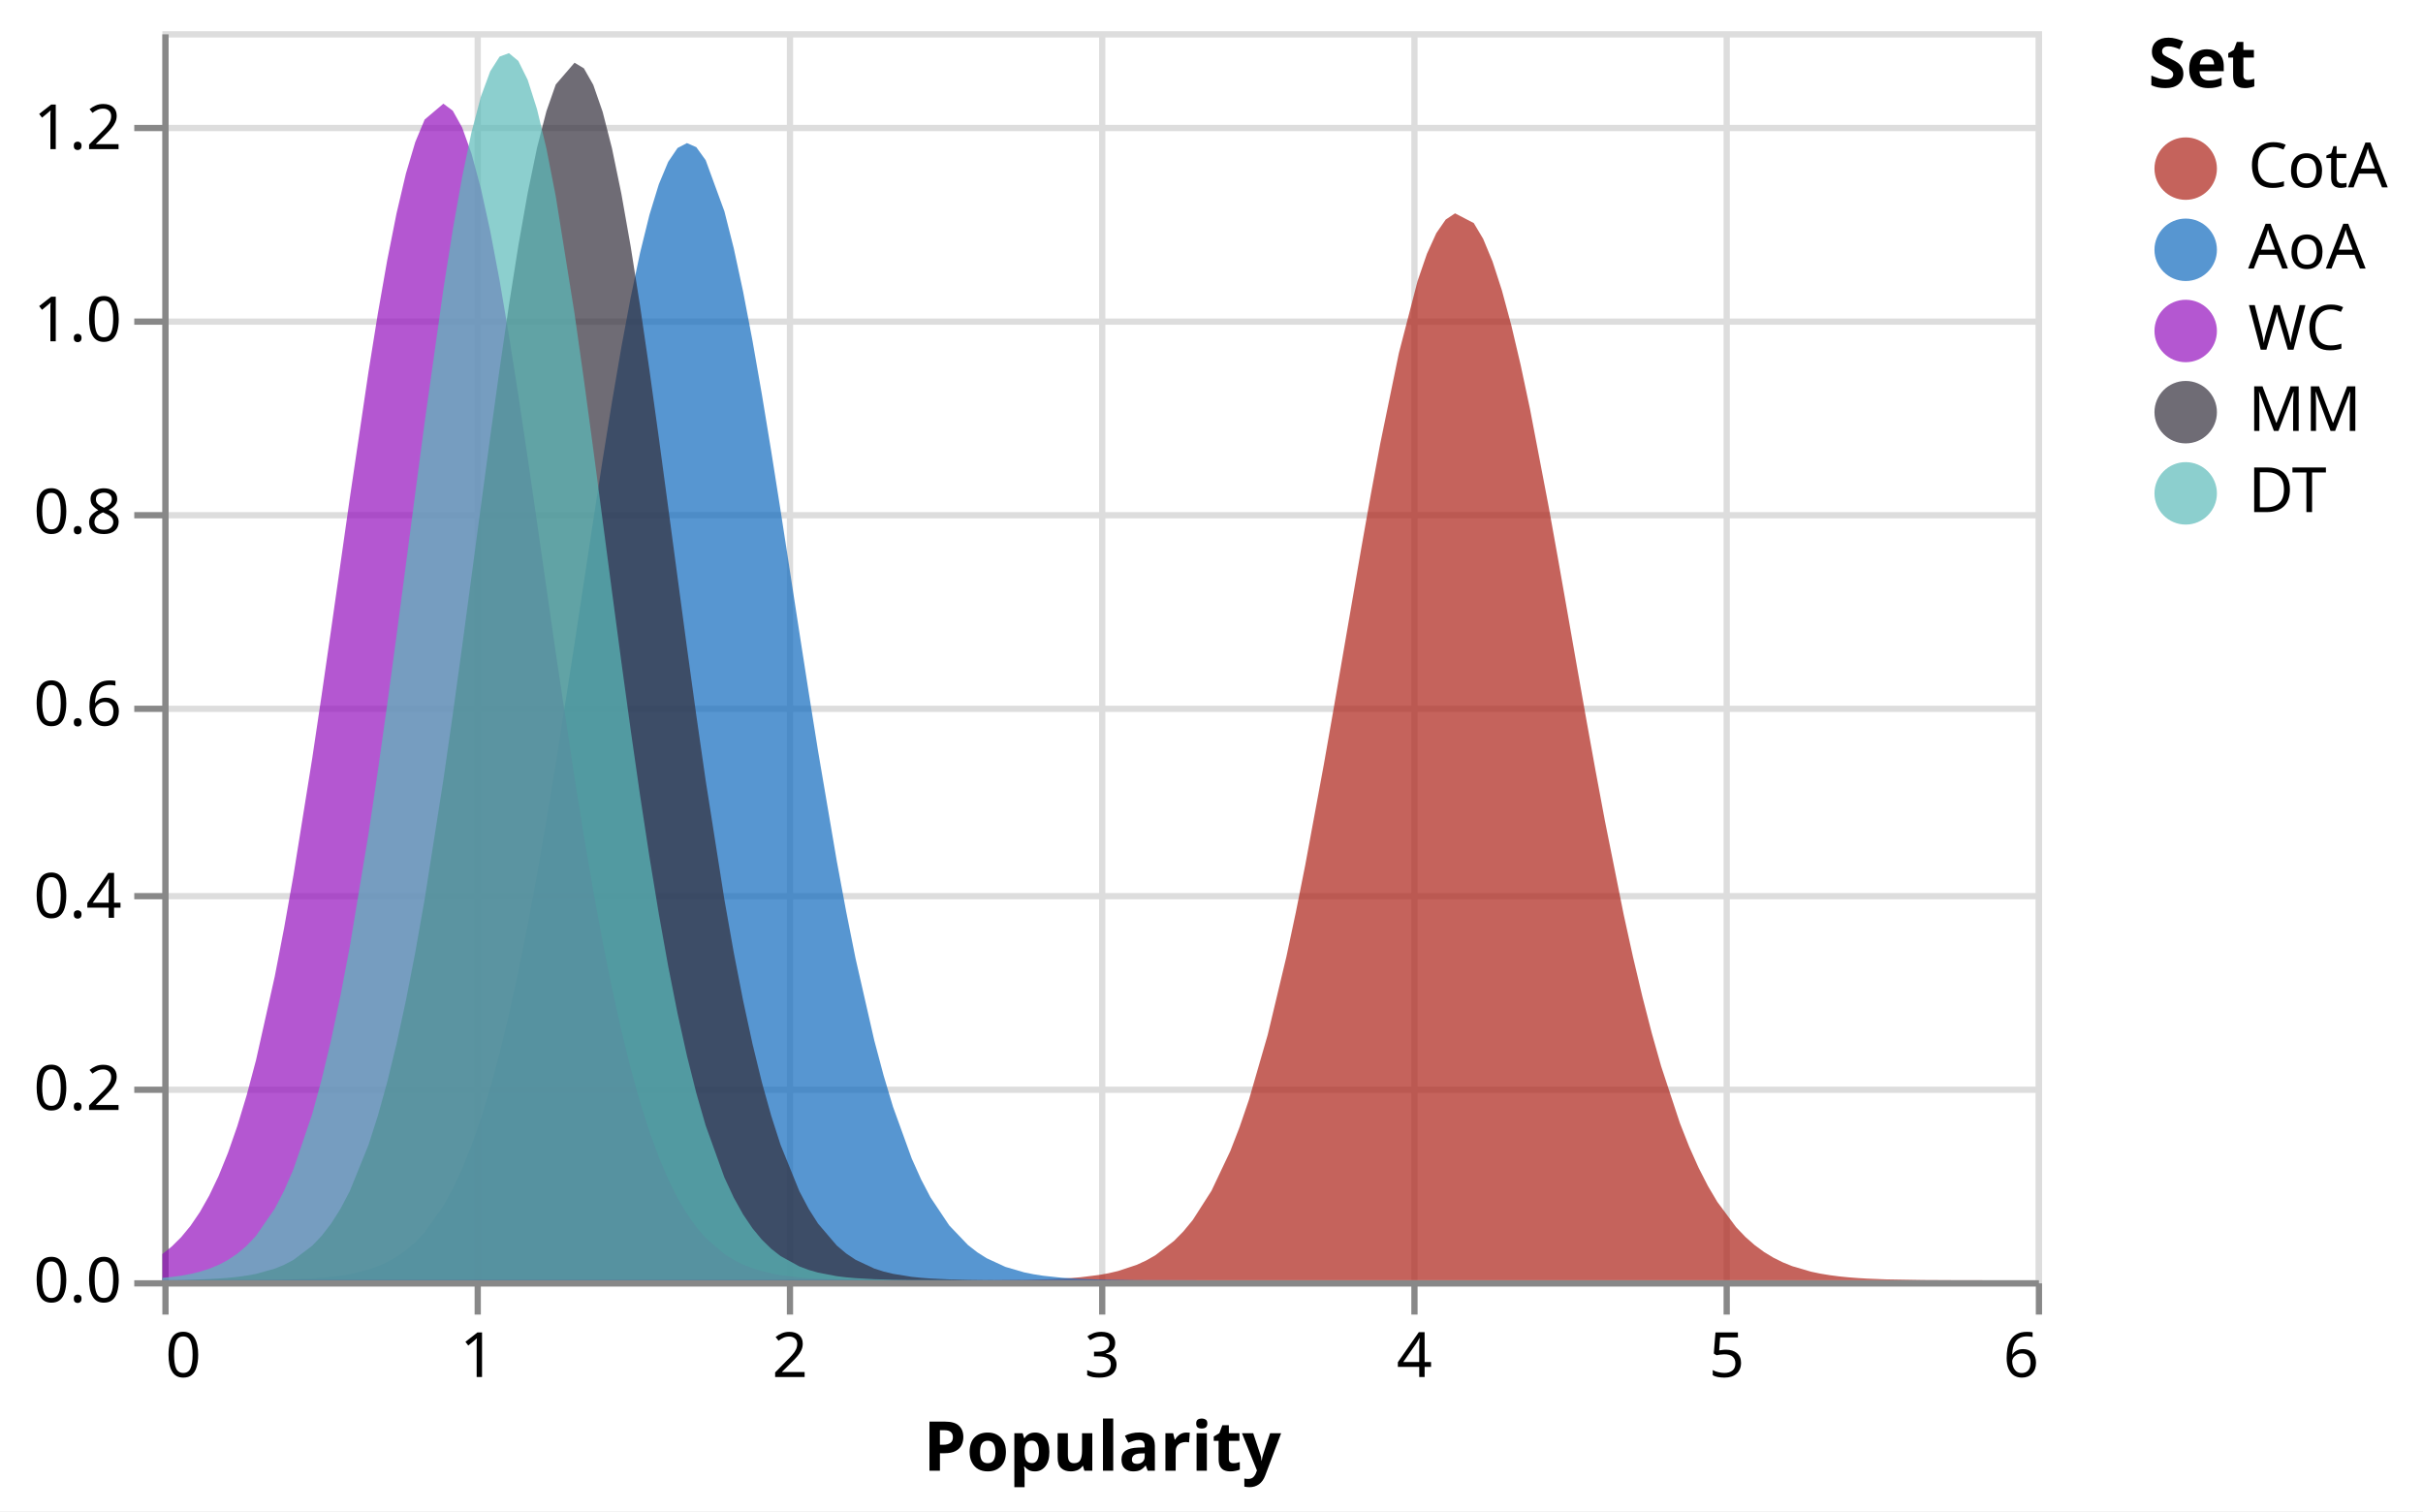
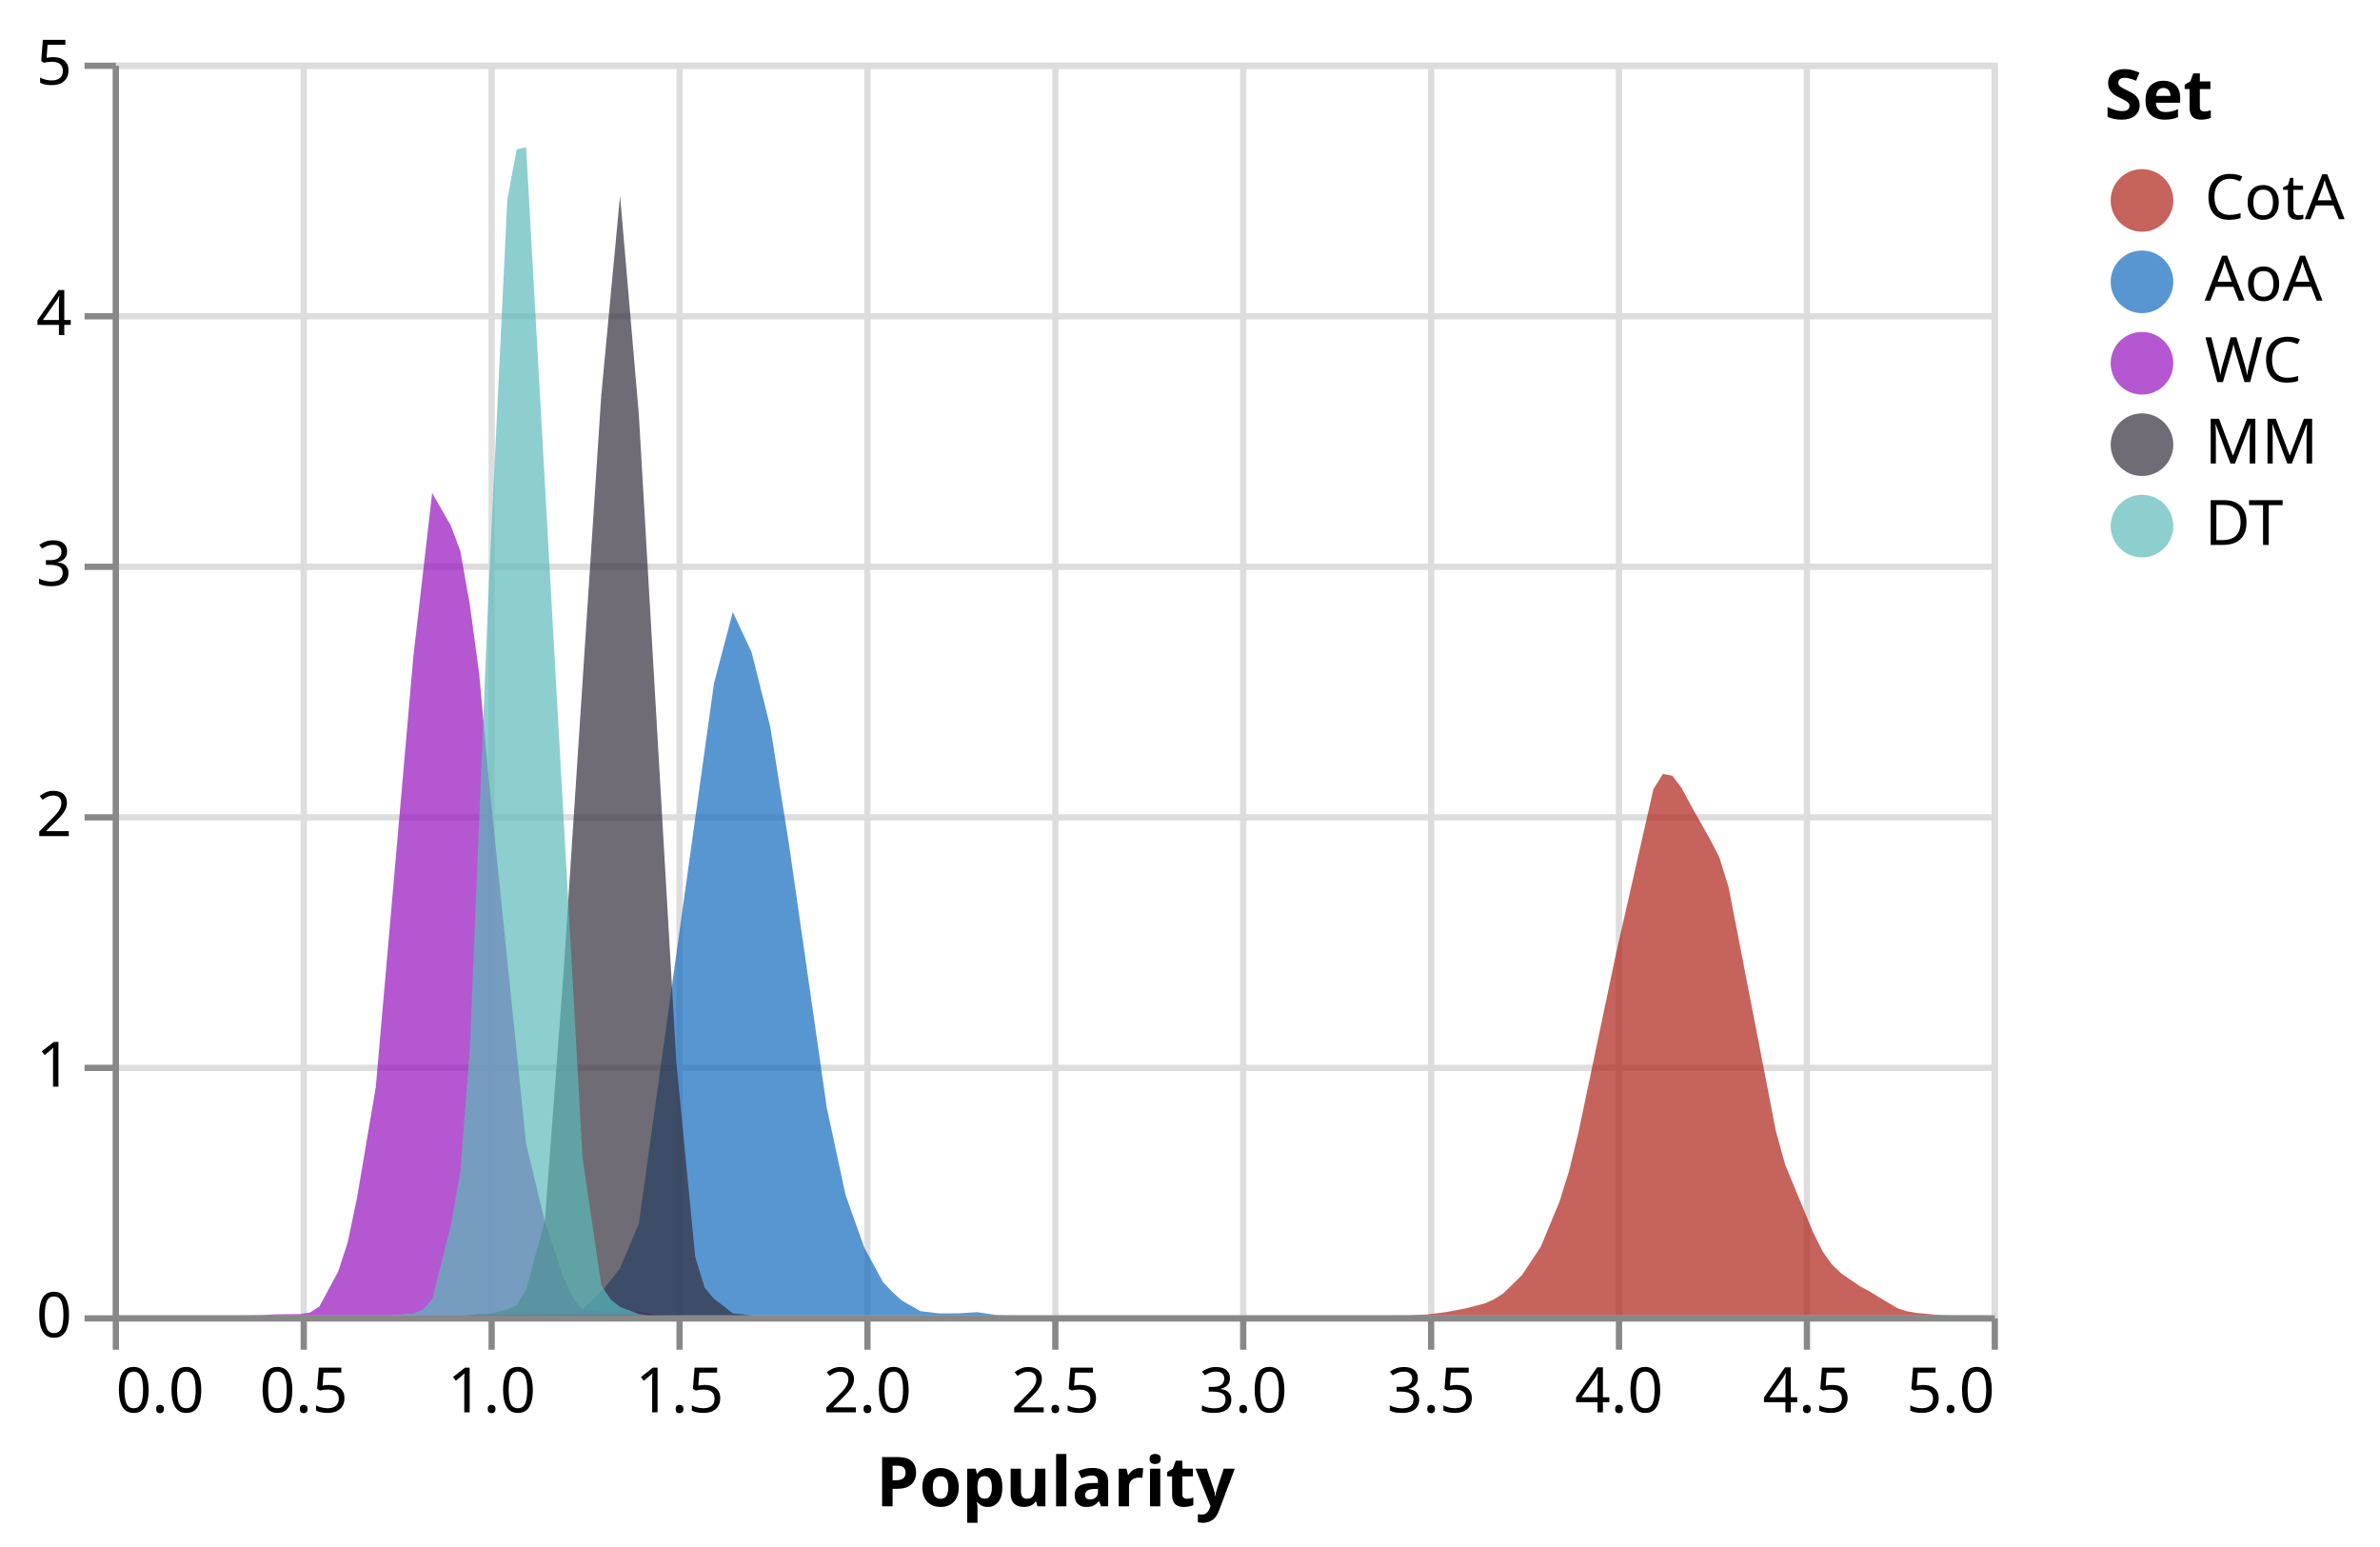
- <svg xmlns="http://www.w3.org/2000/svg" version="1.1" class="marks" width="388" height="242" viewBox="0 0 388 242">
-   <rect width="388" height="242" fill="white" />
-   <g fill="none" stroke-miterlimit="10" transform="translate(26,5)">
+ <svg xmlns="http://www.w3.org/2000/svg" version="1.1" class="marks" width="380" height="247" viewBox="0 0 380 247">
+   <rect width="380" height="247" fill="white" />
+   <g fill="none" stroke-miterlimit="10" transform="translate(18,10)">
    <g class="mark-group role-frame root" role="graphics-object" aria-roledescription="group mark container">
      <g transform="translate(0,0)">
        <path class="background" aria-hidden="true" d="M0.5,0.5h300v200h-300Z" stroke="#ddd" />
        <g>
-           <g class="mark-group role-axis" role="graphics-symbol" aria-roledescription="axis" aria-label="X-axis for a linear scale with values from 0 to 6">
+           <g class="mark-group role-axis" role="graphics-symbol" aria-roledescription="axis" aria-label="X-axis for a linear scale with values from 0 to 5">
            <g transform="translate(0.5,200.5)">
              <path class="background" aria-hidden="true" d="M0,0h0v0h0Z" pointer-events="none" />
              <g>
                <g class="mark-rule role-axis-grid" pointer-events="none">
                  <line transform="translate(0,-200)" x2="0" y2="200" stroke="#ddd" stroke-width="1" opacity="1" />
-                   <line transform="translate(50,-200)" x2="0" y2="200" stroke="#ddd" stroke-width="1" opacity="1" />
-                   <line transform="translate(100,-200)" x2="0" y2="200" stroke="#ddd" stroke-width="1" opacity="1" />
+                   <line transform="translate(30,-200)" x2="0" y2="200" stroke="#ddd" stroke-width="1" opacity="1" />
+                   <line transform="translate(60,-200)" x2="0" y2="200" stroke="#ddd" stroke-width="1" opacity="1" />
+                   <line transform="translate(90,-200)" x2="0" y2="200" stroke="#ddd" stroke-width="1" opacity="1" />
+                   <line transform="translate(120,-200)" x2="0" y2="200" stroke="#ddd" stroke-width="1" opacity="1" />
                  <line transform="translate(150,-200)" x2="0" y2="200" stroke="#ddd" stroke-width="1" opacity="1" />
-                   <line transform="translate(200,-200)" x2="0" y2="200" stroke="#ddd" stroke-width="1" opacity="1" />
-                   <line transform="translate(250,-200)" x2="0" y2="200" stroke="#ddd" stroke-width="1" opacity="1" />
+                   <line transform="translate(180,-200)" x2="0" y2="200" stroke="#ddd" stroke-width="1" opacity="1" />
+                   <line transform="translate(210,-200)" x2="0" y2="200" stroke="#ddd" stroke-width="1" opacity="1" />
+                   <line transform="translate(240,-200)" x2="0" y2="200" stroke="#ddd" stroke-width="1" opacity="1" />
+                   <line transform="translate(270,-200)" x2="0" y2="200" stroke="#ddd" stroke-width="1" opacity="1" />
                  <line transform="translate(300,-200)" x2="0" y2="200" stroke="#ddd" stroke-width="1" opacity="1" />
                </g>
              </g>
              <path class="foreground" aria-hidden="true" d="" pointer-events="none" display="none" />
            </g>
          </g>
-           <g class="mark-group role-axis" role="graphics-symbol" aria-roledescription="axis" aria-label="Y-axis for a linear scale with values from 0.0 to 1.3">
+           <g class="mark-group role-axis" role="graphics-symbol" aria-roledescription="axis" aria-label="Y-axis for a linear scale with values from 0 to 5">
            <g transform="translate(0.5,0.5)">
              <path class="background" aria-hidden="true" d="M0,0h0v0h0Z" pointer-events="none" />
              <g>
                <g class="mark-rule role-axis-grid" pointer-events="none">
                  <line transform="translate(0,200)" x2="300" y2="0" stroke="#ddd" stroke-width="1" opacity="1" />
-                   <line transform="translate(0,169)" x2="300" y2="0" stroke="#ddd" stroke-width="1" opacity="1" />
-                   <line transform="translate(0,138)" x2="300" y2="0" stroke="#ddd" stroke-width="1" opacity="1" />
-                   <line transform="translate(0,108)" x2="300" y2="0" stroke="#ddd" stroke-width="1" opacity="1" />
-                   <line transform="translate(0,77)" x2="300" y2="0" stroke="#ddd" stroke-width="1" opacity="1" />
-                   <line transform="translate(0,46)" x2="300" y2="0" stroke="#ddd" stroke-width="1" opacity="1" />
-                   <line transform="translate(0,15)" x2="300" y2="0" stroke="#ddd" stroke-width="1" opacity="1" />
-                 </g>
-               </g>
-               <path class="foreground" aria-hidden="true" d="" pointer-events="none" display="none" />
-             </g>
-           </g>
-           <g class="mark-group role-axis" role="graphics-symbol" aria-roledescription="axis" aria-label="X-axis titled 'Popularity' for a linear scale with values from 0 to 6">
+                   <line transform="translate(0,160)" x2="300" y2="0" stroke="#ddd" stroke-width="1" opacity="1" />
+                   <line transform="translate(0,120)" x2="300" y2="0" stroke="#ddd" stroke-width="1" opacity="1" />
+                   <line transform="translate(0,80)" x2="300" y2="0" stroke="#ddd" stroke-width="1" opacity="1" />
+                   <line transform="translate(0,40)" x2="300" y2="0" stroke="#ddd" stroke-width="1" opacity="1" />
+                   <line transform="translate(0,0)" x2="300" y2="0" stroke="#ddd" stroke-width="1" opacity="1" />
+                 </g>
+               </g>
+               <path class="foreground" aria-hidden="true" d="" pointer-events="none" display="none" />
+             </g>
+           </g>
+           <g class="mark-group role-axis" role="graphics-symbol" aria-roledescription="axis" aria-label="X-axis titled 'Popularity' for a linear scale with values from 0 to 5">
            <g transform="translate(0.5,200.5)">
              <path class="background" aria-hidden="true" d="M0,0h0v0h0Z" pointer-events="none" />
              <g>
                <g class="mark-rule role-axis-tick" pointer-events="none">
                  <line transform="translate(0,0)" x2="0" y2="5" stroke="#888" stroke-width="1" opacity="1" />
-                   <line transform="translate(50,0)" x2="0" y2="5" stroke="#888" stroke-width="1" opacity="1" />
-                   <line transform="translate(100,0)" x2="0" y2="5" stroke="#888" stroke-width="1" opacity="1" />
+                   <line transform="translate(30,0)" x2="0" y2="5" stroke="#888" stroke-width="1" opacity="1" />
+                   <line transform="translate(60,0)" x2="0" y2="5" stroke="#888" stroke-width="1" opacity="1" />
+                   <line transform="translate(90,0)" x2="0" y2="5" stroke="#888" stroke-width="1" opacity="1" />
+                   <line transform="translate(120,0)" x2="0" y2="5" stroke="#888" stroke-width="1" opacity="1" />
                  <line transform="translate(150,0)" x2="0" y2="5" stroke="#888" stroke-width="1" opacity="1" />
-                   <line transform="translate(200,0)" x2="0" y2="5" stroke="#888" stroke-width="1" opacity="1" />
-                   <line transform="translate(250,0)" x2="0" y2="5" stroke="#888" stroke-width="1" opacity="1" />
+                   <line transform="translate(180,0)" x2="0" y2="5" stroke="#888" stroke-width="1" opacity="1" />
+                   <line transform="translate(210,0)" x2="0" y2="5" stroke="#888" stroke-width="1" opacity="1" />
+                   <line transform="translate(240,0)" x2="0" y2="5" stroke="#888" stroke-width="1" opacity="1" />
+                   <line transform="translate(270,0)" x2="0" y2="5" stroke="#888" stroke-width="1" opacity="1" />
                  <line transform="translate(300,0)" x2="0" y2="5" stroke="#888" stroke-width="1" opacity="1" />
                </g>
                <g class="mark-text role-axis-label" pointer-events="none">
-                   <text text-anchor="start" transform="translate(0,15)" font-family="sans-serif" font-size="10px" fill="#000" opacity="1">0</text>
-                   <text text-anchor="middle" transform="translate(50,15)" font-family="sans-serif" font-size="10px" fill="#000" opacity="1">1</text>
-                   <text text-anchor="middle" transform="translate(100,15)" font-family="sans-serif" font-size="10px" fill="#000" opacity="1">2</text>
-                   <text text-anchor="middle" transform="translate(150,15)" font-family="sans-serif" font-size="10px" fill="#000" opacity="1">3</text>
-                   <text text-anchor="middle" transform="translate(200,15)" font-family="sans-serif" font-size="10px" fill="#000" opacity="1">4</text>
-                   <text text-anchor="middle" transform="translate(250,15)" font-family="sans-serif" font-size="10px" fill="#000" opacity="1">5</text>
-                   <text text-anchor="end" transform="translate(300,15)" font-family="sans-serif" font-size="10px" fill="#000" opacity="1">6</text>
+                   <text text-anchor="start" transform="translate(0,15)" font-family="sans-serif" font-size="10px" fill="#000" opacity="1">0.0</text>
+                   <text text-anchor="middle" transform="translate(30,15)" font-family="sans-serif" font-size="10px" fill="#000" opacity="1">0.5</text>
+                   <text text-anchor="middle" transform="translate(60,15)" font-family="sans-serif" font-size="10px" fill="#000" opacity="1">1.0</text>
+                   <text text-anchor="middle" transform="translate(90,15)" font-family="sans-serif" font-size="10px" fill="#000" opacity="1">1.5</text>
+                   <text text-anchor="middle" transform="translate(120,15)" font-family="sans-serif" font-size="10px" fill="#000" opacity="1">2.0</text>
+                   <text text-anchor="middle" transform="translate(150,15)" font-family="sans-serif" font-size="10px" fill="#000" opacity="1">2.5</text>
+                   <text text-anchor="middle" transform="translate(180,15)" font-family="sans-serif" font-size="10px" fill="#000" opacity="1">3.0</text>
+                   <text text-anchor="middle" transform="translate(210,15)" font-family="sans-serif" font-size="10px" fill="#000" opacity="1">3.5</text>
+                   <text text-anchor="middle" transform="translate(240,15)" font-family="sans-serif" font-size="10px" fill="#000" opacity="1">4.0</text>
+                   <text text-anchor="middle" transform="translate(270,15)" font-family="sans-serif" font-size="10px" fill="#000" opacity="1">4.5</text>
+                   <text text-anchor="end" transform="translate(300,15)" font-family="sans-serif" font-size="10px" fill="#000" opacity="1">5.0</text>
                </g>
                <g class="mark-rule role-axis-domain" pointer-events="none">
                  <line transform="translate(0,0)" x2="300" y2="0" stroke="#888" stroke-width="1" opacity="1" />
                </g>
                <g class="mark-text role-axis-title" pointer-events="none">
                  <text text-anchor="middle" transform="translate(150,30)" font-family="sans-serif" font-size="11px" font-weight="bold" fill="#000" opacity="1">Popularity</text>
                </g>
              </g>
              <path class="foreground" aria-hidden="true" d="" pointer-events="none" display="none" />
            </g>
          </g>
-           <g class="mark-group role-axis" role="graphics-symbol" aria-roledescription="axis" aria-label="Y-axis for a linear scale with values from 0.0 to 1.3">
+           <g class="mark-group role-axis" role="graphics-symbol" aria-roledescription="axis" aria-label="Y-axis for a linear scale with values from 0 to 5">
            <g transform="translate(0.5,0.5)">
              <path class="background" aria-hidden="true" d="M0,0h0v0h0Z" pointer-events="none" />
              <g>
                <g class="mark-rule role-axis-tick" pointer-events="none">
                  <line transform="translate(0,200)" x2="-5" y2="0" stroke="#888" stroke-width="1" opacity="1" />
-                   <line transform="translate(0,169)" x2="-5" y2="0" stroke="#888" stroke-width="1" opacity="1" />
-                   <line transform="translate(0,138)" x2="-5" y2="0" stroke="#888" stroke-width="1" opacity="1" />
-                   <line transform="translate(0,108)" x2="-5" y2="0" stroke="#888" stroke-width="1" opacity="1" />
-                   <line transform="translate(0,77)" x2="-5" y2="0" stroke="#888" stroke-width="1" opacity="1" />
-                   <line transform="translate(0,46)" x2="-5" y2="0" stroke="#888" stroke-width="1" opacity="1" />
-                   <line transform="translate(0,15)" x2="-5" y2="0" stroke="#888" stroke-width="1" opacity="1" />
+                   <line transform="translate(0,160)" x2="-5" y2="0" stroke="#888" stroke-width="1" opacity="1" />
+                   <line transform="translate(0,120)" x2="-5" y2="0" stroke="#888" stroke-width="1" opacity="1" />
+                   <line transform="translate(0,80)" x2="-5" y2="0" stroke="#888" stroke-width="1" opacity="1" />
+                   <line transform="translate(0,40)" x2="-5" y2="0" stroke="#888" stroke-width="1" opacity="1" />
+                   <line transform="translate(0,0)" x2="-5" y2="0" stroke="#888" stroke-width="1" opacity="1" />
                </g>
                <g class="mark-text role-axis-label" pointer-events="none">
-                   <text text-anchor="end" transform="translate(-7,203)" font-family="sans-serif" font-size="10px" fill="#000" opacity="1">0.0</text>
-                   <text text-anchor="end" transform="translate(-7,172.2308)" font-family="sans-serif" font-size="10px" fill="#000" opacity="1">0.2</text>
-                   <text text-anchor="end" transform="translate(-7,141.4615)" font-family="sans-serif" font-size="10px" fill="#000" opacity="1">0.4</text>
-                   <text text-anchor="end" transform="translate(-7,110.6923)" font-family="sans-serif" font-size="10px" fill="#000" opacity="1">0.6</text>
-                   <text text-anchor="end" transform="translate(-7,79.92308)" font-family="sans-serif" font-size="10px" fill="#000" opacity="1">0.8</text>
-                   <text text-anchor="end" transform="translate(-7,49.15385)" font-family="sans-serif" font-size="10px" fill="#000" opacity="1">1.0</text>
-                   <text text-anchor="end" transform="translate(-7,18.38462)" font-family="sans-serif" font-size="10px" fill="#000" opacity="1">1.2</text>
+                   <text text-anchor="end" transform="translate(-7,203)" font-family="sans-serif" font-size="10px" fill="#000" opacity="1">0</text>
+                   <text text-anchor="end" transform="translate(-7,163)" font-family="sans-serif" font-size="10px" fill="#000" opacity="1">1</text>
+                   <text text-anchor="end" transform="translate(-7,123)" font-family="sans-serif" font-size="10px" fill="#000" opacity="1">2</text>
+                   <text text-anchor="end" transform="translate(-7,83)" font-family="sans-serif" font-size="10px" fill="#000" opacity="1">3</text>
+                   <text text-anchor="end" transform="translate(-7,43)" font-family="sans-serif" font-size="10px" fill="#000" opacity="1">4</text>
+                   <text text-anchor="end" transform="translate(-7,3)" font-family="sans-serif" font-size="10px" fill="#000" opacity="1">5</text>
                </g>
                <g class="mark-rule role-axis-domain" pointer-events="none">
                  <line transform="translate(0,200)" x2="0" y2="-200" stroke="#888" stroke-width="1" opacity="1" />
                </g>
              </g>
              <path class="foreground" aria-hidden="true" d="" pointer-events="none" display="none" />
            </g>
          </g>
          <g class="mark-group role-scope pathgroup" role="graphics-object" aria-roledescription="group mark container">
            <g transform="translate(0,0)">
              <path class="background" aria-hidden="true" d="M0,0h300v200h-300Z" />
              <g>
                <g class="mark-area role-mark marks" role="graphics-symbol" aria-roledescription="area mark container">
-                   <path d="M0,200L12,200L24,200L36,200L48,200L60,200L72,200L84,200L96,200L108,200L120,199.999L132,199.984L138,199.931L141,199.864L144,199.742L145.5,199.649L147,199.525L150,199.153L151.5,198.882L153,198.536L156,197.545L157.5,196.857L159,196.007L162,193.7L163.5,192.176L165,190.355L168,185.671L171,179.339L172.5,175.466L174,171.082L177,160.707L180,148.158L181.5,141.105L183,133.58L186,117.351L187.5,108.805L189,100.1L192,82.687L193.5,74.236L195,66.138L198,51.556L201,39.994L202.5,35.63L204,32.33L205.5,30.16L207,29.161L210,30.721L211.5,33.241L213,36.856L214.5,41.49L216,47.048L217.5,53.422L219,60.488L222,76.179L223.5,84.535L225,93.056L226.5,101.618L228,110.104L229.5,118.413L231,126.451L234,141.426L235.5,148.253L237,154.59L238.5,160.418L240,165.729L243,174.82L244.5,178.633L246,181.989L247.5,184.92L249,187.458L252,191.498L253.5,193.07L255,194.39L256.5,195.489L258,196.397L259.5,197.141L261,197.748L264,198.63L265.5,198.942L267,199.189L268.5,199.383L270,199.533L271.5,199.65L273,199.739L276,199.858L282,199.961L288,199.991L300,200L300,200L288,200L282,200L276,200L273,200L271.5,200L270,200L268.5,200L267,200L265.5,200L264,200L261,200L259.5,200L258,200L256.5,200L255,200L253.5,200L252,200L249,200L247.5,200L246,200L244.5,200L243,200L240,200L238.5,200L237,200L235.5,200L234,200L231,200L229.5,200L228,200L226.5,200L225,200L223.5,200L222,200L219,200L217.5,200L216,200L214.5,200L213,200L211.5,200L210,200L207,200L205.5,200L204,200L202.5,200L201,200L198,200L195,200L193.5,200L192,200L189,200L187.5,200L186,200L183,200L181.5,200L180,200L177,200L174,200L172.5,200L171,200L168,200L165,200L163.5,200L162,200L159,200L157.5,200L156,200L153,200L151.5,200L150,200L147,200L145.5,200L144,200L141,200L138,200L132,200L120,200L108,200L96,200L84,200L72,200L60,200L48,200L36,200L24,200L12,200L0,200Z" fill="#ad2117" opacity="0.7" />
-                 </g>
-               </g>
-               <path class="foreground" aria-hidden="true" d="" display="none" />
-             </g>
-             <g transform="translate(0,0)">
-               <path class="background" aria-hidden="true" d="M0,0h300v200h-300Z" />
-               <g>
-                 <g class="mark-area role-mark marks" role="graphics-symbol" aria-roledescription="area mark container">
-                   <path d="M0,199.999L12,199.984L18,199.929L21,199.857L24,199.722L25.5,199.616L27,199.475L28.5,199.288L30,199.042L33,198.308L34.5,197.778L36,197.107L37.5,196.263L39,195.213L40.5,193.919L42,192.337L45,188.127L46.5,185.401L48,182.197L49.5,178.465L51,174.164L52.5,169.256L54,163.714L55.5,157.52L57,150.672L58.5,143.185L60,135.093L61.5,126.448L63,117.327L66,98.061L69,78.31L70.5,68.644L72,59.349L73.5,50.604L75,42.586L76.5,35.463L78,29.391L79.5,24.504L81,20.912L82.5,18.698L84,17.911L85.5,18.566L87,20.646L90,28.839L91.5,34.758L93,41.721L94.5,49.573L96,58.15L97.5,67.276L99,76.777L102,96.229L103.5,105.869L105,115.267L108,132.903L109.5,140.973L111,148.465L114,161.6L115.5,167.225L117,172.235L120,180.516L121.5,183.859L123,186.727L126,191.22L129,194.359L130.5,195.527L132,196.478L135,197.864L138,198.74L139.5,199.042L141,199.277L144,199.597L145.5,199.702L147,199.781L150,199.884L156,199.97L168,199.999L180,200L192,200L204,200L216,200L228,200L240,200L252,200L264,200L276,200L288,200L300,200L300,200L288,200L276,200L264,200L252,200L240,200L228,200L216,200L204,200L192,200L180,200L168,200L156,200L150,200L147,200L145.5,200L144,200L141,200L139.5,200L138,200L135,200L132,200L130.5,200L129,200L126,200L123,200L121.5,200L120,200L117,200L115.5,200L114,200L111,200L109.5,200L108,200L105,200L103.5,200L102,200L99,200L97.5,200L96,200L94.5,200L93,200L91.5,200L90,200L87,200L85.5,200L84,200L82.5,200L81,200L79.5,200L78,200L76.5,200L75,200L73.5,200L72,200L70.5,200L69,200L66,200L63,200L61.5,200L60,200L58.5,200L57,200L55.5,200L54,200L52.5,200L51,200L49.5,200L48,200L46.5,200L45,200L42,200L40.5,200L39,200L37.5,200L36,200L34.5,200L33,200L30,200L28.5,200L27,200L25.5,200L24,200L21,200L18,200L12,200L0,200Z" fill="#0f69bd" opacity="0.7" />
-                 </g>
-               </g>
-               <path class="foreground" aria-hidden="true" d="" display="none" />
-             </g>
-             <g transform="translate(0,0)">
-               <path class="background" aria-hidden="true" d="M0,0h300v200h-300Z" />
-               <g>
-                 <g class="mark-area role-mark marks" role="graphics-symbol" aria-roledescription="area mark container">
-                   <path d="M0,195.801L1.5,194.6L3,193.116L4.5,191.298L6,189.094L7.5,186.449L9,183.308L10.5,179.615L12,175.319L13.5,170.374L15,164.743L18,151.34L19.5,143.569L21,135.117L24,116.412L25.5,106.342L27,95.957L30,74.869L33,54.584L34.5,45.242L36,36.702L37.5,29.159L39,22.788L40.5,17.742L42,14.143L45,11.603L46.5,12.723L48,15.409L49.5,19.592L51,25.166L52.5,31.993L54,39.91L55.5,48.733L57,58.267L58.5,68.31L60,78.663L63,99.543L66,119.556L67.5,128.905L69,137.686L70.5,145.831L72,153.299L73.5,160.066L75,166.132L76.5,171.511L78,176.229L79.5,180.327L81,183.85L82.5,186.849L84,189.377L85.5,191.487L87,193.233L90,195.824L91.5,196.758L93,197.503L94.5,198.092L96,198.553L97.5,198.911L99,199.187L102,199.557L103.5,199.677L105,199.766L108,199.88L114,199.971L120,199.994L132,200L144,200L156,200L168,200L180,200L192,200L204,200L216,200L228,200L240,200L252,200L264,200L276,200L288,200L300,200L300,200L288,200L276,200L264,200L252,200L240,200L228,200L216,200L204,200L192,200L180,200L168,200L156,200L144,200L132,200L120,200L114,200L108,200L105,200L103.5,200L102,200L99,200L97.5,200L96,200L94.5,200L93,200L91.5,200L90,200L87,200L85.5,200L84,200L82.5,200L81,200L79.5,200L78,200L76.5,200L75,200L73.5,200L72,200L70.5,200L69,200L67.5,200L66,200L63,200L60,200L58.5,200L57,200L55.5,200L54,200L52.5,200L51,200L49.5,200L48,200L46.5,200L45,200L42,200L40.5,200L39,200L37.5,200L36,200L34.5,200L33,200L30,200L27,200L25.5,200L24,200L21,200L19.5,200L18,200L15,200L13.5,200L12,200L10.5,200L9,200L7.5,200L6,200L4.5,200L3,200L1.5,200L0,200Z" fill="#940fbd" opacity="0.7" />
-                 </g>
-               </g>
-               <path class="foreground" aria-hidden="true" d="" display="none" />
-             </g>
-             <g transform="translate(0,0)">
-               <path class="background" aria-hidden="true" d="M0,0h300v200h-300Z" />
-               <g>
-                 <g class="mark-area role-mark marks" role="graphics-symbol" aria-roledescription="area mark container">
-                   <path d="M0,199.971L3,199.936L6,199.865L7.5,199.807L9,199.726L10.5,199.615L12,199.462L13.5,199.257L15,198.983L18,198.145L19.5,197.529L21,196.738L24,194.47L25.5,192.897L27,190.961L28.5,188.601L30,185.755L33,178.356L34.5,173.683L36,168.291L37.5,162.142L39,155.209L40.5,147.488L42,138.994L45,119.881L46.5,109.429L48,98.541L51,76.109L52.5,64.951L54,54.121L55.5,43.849L57,34.365L58.5,25.894L60,18.646L61.5,12.804L63,8.521L66,5.043L67.5,5.942L69,8.582L70.5,12.892L72,18.757L73.5,26.025L75,34.51L76.5,44.003L78,54.279L79.5,65.108L81,76.259L84,98.668L85.5,109.54L87,119.975L90,139.054L91.5,147.531L93,155.237L94.5,162.156L96,168.295L97.5,173.677L99,178.343L102,185.734L103.5,188.578L105,190.937L108,194.448L109.5,195.713L111,196.72L114,198.131L115.5,198.608L117,198.973L120,199.456L121.5,199.609L123,199.722L126,199.863L129,199.935L132,199.97L144,199.999L156,200L168,200L180,200L192,200L204,200L216,200L228,200L240,200L252,200L264,200L276,200L288,200L300,200L300,200L288,200L276,200L264,200L252,200L240,200L228,200L216,200L204,200L192,200L180,200L168,200L156,200L144,200L132,200L129,200L126,200L123,200L121.5,200L120,200L117,200L115.5,200L114,200L111,200L109.5,200L108,200L105,200L103.5,200L102,200L99,200L97.5,200L96,200L94.5,200L93,200L91.5,200L90,200L87,200L85.5,200L84,200L81,200L79.5,200L78,200L76.5,200L75,200L73.5,200L72,200L70.5,200L69,200L67.5,200L66,200L63,200L61.5,200L60,200L58.5,200L57,200L55.5,200L54,200L52.5,200L51,200L48,200L46.5,200L45,200L42,200L40.5,200L39,200L37.5,200L36,200L34.5,200L33,200L30,200L28.5,200L27,200L25.5,200L24,200L21,200L19.5,200L18,200L15,200L13.5,200L12,200L10.5,200L9,200L7.5,200L6,200L3,200L0,200Z" fill="#322d3b" opacity="0.7" />
-                 </g>
-               </g>
-               <path class="foreground" aria-hidden="true" d="" display="none" />
-             </g>
-             <g transform="translate(0,0)">
-               <path class="background" aria-hidden="true" d="M0,0h300v200h-300Z" />
-               <g>
-                 <g class="mark-area role-mark marks" role="graphics-symbol" aria-roledescription="area mark container">
-                   <path d="M0,199.623L1.5,199.472L3,199.269L4.5,198.997L6,198.635L7.5,198.161L9,197.544L10.5,196.75L12,195.74L13.5,194.467L15,192.88L18,188.532L19.5,185.645L21,182.198L24,173.368L25.5,167.874L27,161.604L28.5,154.532L30,146.652L33,128.567L34.5,118.479L36,107.822L37.5,96.729L39,85.366L40.5,73.922L42,62.611L45,41.31L46.5,31.797L48,23.352L49.5,16.188L51,10.491L52.5,6.413L54,4.063L55.5,3.507L57,4.759L58.5,7.785L60,12.502L61.5,18.782L63,26.46L66,45.198L67.5,55.802L69,66.913L72,89.725L73.5,100.998L75,111.935L76.5,122.382L78,132.217L79.5,141.349L81,149.717L82.5,157.286L84,164.049L85.5,170.018L87,175.226L90,183.546L91.5,186.775L93,189.468L94.5,191.689L96,193.502L97.5,194.966L99,196.136L102,197.786L103.5,198.347L105,198.777L108,199.349L109.5,199.532L111,199.666L114,199.835L117,199.921L120,199.964L132,199.999L144,200L156,200L168,200L180,200L192,200L204,200L216,200L228,200L240,200L252,200L264,200L276,200L288,200L300,200L300,200L288,200L276,200L264,200L252,200L240,200L228,200L216,200L204,200L192,200L180,200L168,200L156,200L144,200L132,200L120,200L117,200L114,200L111,200L109.5,200L108,200L105,200L103.5,200L102,200L99,200L97.5,200L96,200L94.5,200L93,200L91.5,200L90,200L87,200L85.5,200L84,200L82.5,200L81,200L79.5,200L78,200L76.5,200L75,200L73.5,200L72,200L69,200L67.5,200L66,200L63,200L61.5,200L60,200L58.5,200L57,200L55.5,200L54,200L52.5,200L51,200L49.5,200L48,200L46.5,200L45,200L42,200L40.5,200L39,200L37.5,200L36,200L34.5,200L33,200L30,200L28.5,200L27,200L25.5,200L24,200L21,200L19.5,200L18,200L15,200L13.5,200L12,200L10.5,200L9,200L7.5,200L6,200L4.5,200L3,200L1.5,200L0,200Z" fill="#5bbab9" opacity="0.7" />
+                   <path d="M0,200L12,200L24,200L36,200L48,200L60,200L72,200L84,200L96,200L108,200L120,200L132,200L144,200L156,200L168,200L180,200L192,200L204,200L207,199.989L210,199.865L213,199.473L216,198.898L219,198.135L220.5,197.472L222,196.526L225,193.592L228,189.064L231,181.841L232.5,177.029L234,170.906L240,142.34L246,115.963L247.5,113.578L249,113.848L250.5,115.817L252,118.634L255,123.945L256.5,126.843L258,131.672L264,162.605L265.5,170.408L267,175.875L270,183.171L271.5,186.769L273,189.799L274.5,191.891L276,193.339L279,195.393L280.5,196.183L282,197.117L285,198.899L286.5,199.363L288,199.622L291,199.905L292.5,199.969L294,199.993L300,200L300,200L294,200L292.5,200L291,200L288,200L286.5,200L285,200L282,200L280.5,200L279,200L276,200L274.5,200L273,200L271.5,200L270,200L267,200L265.5,200L264,200L258,200L256.5,200L255,200L252,200L250.5,200L249,200L247.5,200L246,200L240,200L234,200L232.5,200L231,200L228,200L225,200L222,200L220.5,200L219,200L216,200L213,200L210,200L207,200L204,200L192,200L180,200L168,200L156,200L144,200L132,200L120,200L108,200L96,200L84,200L72,200L60,200L48,200L36,200L24,200L12,200L0,200Z" fill="#ad2117" opacity="0.7" />
+                 </g>
+               </g>
+               <path class="foreground" aria-hidden="true" d="" display="none" />
+             </g>
+             <g transform="translate(0,0)">
+               <path class="background" aria-hidden="true" d="M0,0h300v200h-300Z" />
+               <g>
+                 <g class="mark-area role-mark marks" role="graphics-symbol" aria-roledescription="area mark container">
+                   <path d="M0,200L12,200L24,200L36,200L48,200L60,200L72,199.705L73.5,199.621L75,199.069L78,196.223L79.5,194.45L81,192.468L84,185.395L96,99.101L99,87.718L102,94.114L105,106.126L108,124.974L114,166.801L117,180.766L120,189.205L123,194.724L124.5,196.301L126,197.662L129,199.351L132,199.703L135,199.689L138,199.508L141,199.945L142.5,199.994L144,200L156,200L168,200L180,200L192,200L204,200L216,200L228,200L240,200L252,200L264,200L276,200L288,200L300,200L300,200L288,200L276,200L264,200L252,200L240,200L228,200L216,200L204,200L192,200L180,200L168,200L156,200L144,200L142.5,200L141,200L138,200L135,200L132,200L129,200L126,200L124.5,200L123,200L120,200L117,200L114,200L108,200L105,200L102,200L99,200L96,200L84,200L81,200L79.5,200L78,200L75,200L73.5,200L72,200L60,200L48,200L36,200L24,200L12,200L0,200Z" fill="#0f69bd" opacity="0.7" />
+                 </g>
+               </g>
+               <path class="foreground" aria-hidden="true" d="" display="none" />
+             </g>
+             <g transform="translate(0,0)">
+               <path class="background" aria-hidden="true" d="M0,0h300v200h-300Z" />
+               <g>
+                 <g class="mark-area role-mark marks" role="graphics-symbol" aria-roledescription="area mark container">
+                   <path d="M0,200L12,200L18,200L21,200L24,199.963L25.5,199.869L27,199.837L30,199.811L31.5,199.557L33,198.592L36,193.006L37.5,188.427L39,181.261L42,163.572L48,94.813L51,68.709L54,73.96L55.5,77.992L57,86.448L58.5,97.506L60,114.02L66,172.631L69,185.022L72,194.054L73.5,197.271L75,199.053L78,199.378L79.5,199.458L81,199.505L84,199.416L85.5,199.754L87,199.954L90,200L96,200L108,200L120,200L132,200L144,200L156,200L168,200L180,200L192,200L204,200L216,200L228,200L240,200L252,200L264,200L276,200L288,200L300,200L300,200L288,200L276,200L264,200L252,200L240,200L228,200L216,200L204,200L192,200L180,200L168,200L156,200L144,200L132,200L120,200L108,200L96,200L90,200L87,200L85.5,200L84,200L81,200L79.5,200L78,200L75,200L73.5,200L72,200L69,200L66,200L60,200L58.5,200L57,200L55.5,200L54,200L51,200L48,200L42,200L39,200L37.5,200L36,200L33,200L31.5,200L30,200L27,200L25.5,200L24,200L21,200L18,200L12,200L0,200Z" fill="#940fbd" opacity="0.7" />
+                 </g>
+               </g>
+               <path class="foreground" aria-hidden="true" d="" display="none" />
+             </g>
+             <g transform="translate(0,0)">
+               <path class="background" aria-hidden="true" d="M0,0h300v200h-300Z" />
+               <g>
+                 <g class="mark-area role-mark marks" role="graphics-symbol" aria-roledescription="area mark container">
+                   <path d="M0,200L12,200L24,200L36,200L48,200L54,200L55.5,199.998L57,199.948L58.5,199.782L60,199.774L63,199.051L64.5,198.357L66,195.911L69,184.89L72,144.971L78,53.116L81,21.229L84,56.183L90,159.767L93,190.674L94.5,195.593L96,197.358L99,199.702L102,200L108,200L120,200L132,200L144,200L156,200L168,200L180,200L192,200L204,200L216,200L228,200L240,200L252,200L264,200L276,200L288,200L300,200L300,200L288,200L276,200L264,200L252,200L240,200L228,200L216,200L204,200L192,200L180,200L168,200L156,200L144,200L132,200L120,200L108,200L102,200L99,200L96,200L94.5,200L93,200L90,200L84,200L81,200L78,200L72,200L69,200L66,200L64.5,200L63,200L60,200L58.5,200L57,200L55.5,200L54,200L48,200L36,200L24,200L12,200L0,200Z" fill="#322d3b" opacity="0.7" />
+                 </g>
+               </g>
+               <path class="foreground" aria-hidden="true" d="" display="none" />
+             </g>
+             <g transform="translate(0,0)">
+               <path class="background" aria-hidden="true" d="M0,0h300v200h-300Z" />
+               <g>
+                 <g class="mark-area role-mark marks" role="graphics-symbol" aria-roledescription="area mark container">
+                   <path d="M0,200L12,200L24,200L36,200L42,200L43.5,200L45,199.985L46.5,199.818L48,199.688L49.5,199.111L51,197.438L54,185.562L55.5,176.992L57,157.659L60,84.361L63,21.865L64.5,13.851L66,13.501L72,120.842L75,174.774L78,195.195L79.5,197.475L81,198.681L84,199.799L85.5,199.989L87,200L90,200L96,200L108,200L120,200L132,200L144,200L156,200L168,200L180,200L192,200L204,200L216,200L228,200L240,200L252,200L264,200L276,200L288,200L300,200L300,200L288,200L276,200L264,200L252,200L240,200L228,200L216,200L204,200L192,200L180,200L168,200L156,200L144,200L132,200L120,200L108,200L96,200L90,200L87,200L85.5,200L84,200L81,200L79.5,200L78,200L75,200L72,200L66,200L64.5,200L63,200L60,200L57,200L55.5,200L54,200L51,200L49.5,200L48,200L46.5,200L45,200L43.5,200L42,200L36,200L24,200L12,200L0,200Z" fill="#5bbab9" opacity="0.7" />
                </g>
              </g>
              <path class="foreground" aria-hidden="true" d="" display="none" />
            </g>
          </g>
          <g class="mark-group role-legend" role="graphics-symbol" aria-roledescription="legend" aria-label="Symbol legend titled 'Set' for fill color with 5 values: CotA, AoA, WC, MM, DT">
            <g transform="translate(318,0)">
              <path class="background" aria-hidden="true" d="M0,0h39v79h-39Z" pointer-events="none" />
              <g>
                <g class="mark-group role-legend-entry">
                  <g transform="translate(0,16)">
                    <path class="background" aria-hidden="true" d="M0,0h0v0h0Z" pointer-events="none" />
                    <g>
                      <g class="mark-group role-scope" role="graphics-object" aria-roledescription="group mark container">
                        <g transform="translate(0,0)">
                          <path class="background" aria-hidden="true" d="M0,0h38.231v11h-38.231Z" pointer-events="none" opacity="1" />
                          <g>
                            <g class="mark-symbol role-legend-symbol" pointer-events="none">
                              <path transform="translate(6,6)" d="M5,0A5,5,0,1,1,-5,0A5,5,0,1,1,5,0" fill="#ad2117" stroke-width="1.5" opacity="0.7" />
                            </g>
                            <g class="mark-text role-legend-label" pointer-events="none">
                              <text text-anchor="start" transform="translate(16,9)" font-family="sans-serif" font-size="10px" fill="#000" opacity="1">CotA</text>
                            </g>
                          </g>
                          <path class="foreground" aria-hidden="true" d="" pointer-events="none" display="none" />
                        </g>
                        <g transform="translate(0,13)">
                          <path class="background" aria-hidden="true" d="M0,0h38.231v11h-38.231Z" pointer-events="none" opacity="1" />
                          <g>
                            <g class="mark-symbol role-legend-symbol" pointer-events="none">
                              <path transform="translate(6,6)" d="M5,0A5,5,0,1,1,-5,0A5,5,0,1,1,5,0" fill="#0f69bd" stroke-width="1.5" opacity="0.7" />
                            </g>
                            <g class="mark-text role-legend-label" pointer-events="none">
                              <text text-anchor="start" transform="translate(16,9)" font-family="sans-serif" font-size="10px" fill="#000" opacity="1">AoA</text>
                            </g>
                          </g>
                          <path class="foreground" aria-hidden="true" d="" pointer-events="none" display="none" />
                        </g>
                        <g transform="translate(0,26)">
                          <path class="background" aria-hidden="true" d="M0,0h38.231v11h-38.231Z" pointer-events="none" opacity="1" />
                          <g>
                            <g class="mark-symbol role-legend-symbol" pointer-events="none">
                              <path transform="translate(6,6)" d="M5,0A5,5,0,1,1,-5,0A5,5,0,1,1,5,0" fill="#940fbd" stroke-width="1.5" opacity="0.7" />
                            </g>
                            <g class="mark-text role-legend-label" pointer-events="none">
                              <text text-anchor="start" transform="translate(16,9)" font-family="sans-serif" font-size="10px" fill="#000" opacity="1">WC</text>
                            </g>
                          </g>
                          <path class="foreground" aria-hidden="true" d="" pointer-events="none" display="none" />
                        </g>
                        <g transform="translate(0,39)">
                          <path class="background" aria-hidden="true" d="M0,0h38.231v11h-38.231Z" pointer-events="none" opacity="1" />
                          <g>
                            <g class="mark-symbol role-legend-symbol" pointer-events="none">
                              <path transform="translate(6,6)" d="M5,0A5,5,0,1,1,-5,0A5,5,0,1,1,5,0" fill="#322d3b" stroke-width="1.5" opacity="0.7" />
                            </g>
                            <g class="mark-text role-legend-label" pointer-events="none">
                              <text text-anchor="start" transform="translate(16,9)" font-family="sans-serif" font-size="10px" fill="#000" opacity="1">MM</text>
                            </g>
                          </g>
                          <path class="foreground" aria-hidden="true" d="" pointer-events="none" display="none" />
                        </g>
                        <g transform="translate(0,52)">
                          <path class="background" aria-hidden="true" d="M0,0h38.231v11h-38.231Z" pointer-events="none" opacity="1" />
                          <g>
                            <g class="mark-symbol role-legend-symbol" pointer-events="none">
                              <path transform="translate(6,6)" d="M5,0A5,5,0,1,1,-5,0A5,5,0,1,1,5,0" fill="#5bbab9" stroke-width="1.5" opacity="0.7" />
                            </g>
                            <g class="mark-text role-legend-label" pointer-events="none">
                              <text text-anchor="start" transform="translate(16,9)" font-family="sans-serif" font-size="10px" fill="#000" opacity="1">DT</text>
                            </g>
                          </g>
                          <path class="foreground" aria-hidden="true" d="" pointer-events="none" display="none" />
                        </g>
                      </g>
                    </g>
                    <path class="foreground" aria-hidden="true" d="" pointer-events="none" display="none" />
                  </g>
                </g>
                <g class="mark-text role-legend-title" pointer-events="none">
                  <text text-anchor="start" transform="translate(0,9)" font-family="sans-serif" font-size="11px" font-weight="bold" fill="#000" opacity="1">Set</text>
                </g>
              </g>
              <path class="foreground" aria-hidden="true" d="" pointer-events="none" display="none" />
            </g>
          </g>
        </g>
        <path class="foreground" aria-hidden="true" d="" display="none" />
      </g>
    </g>
  </g>
</svg>
